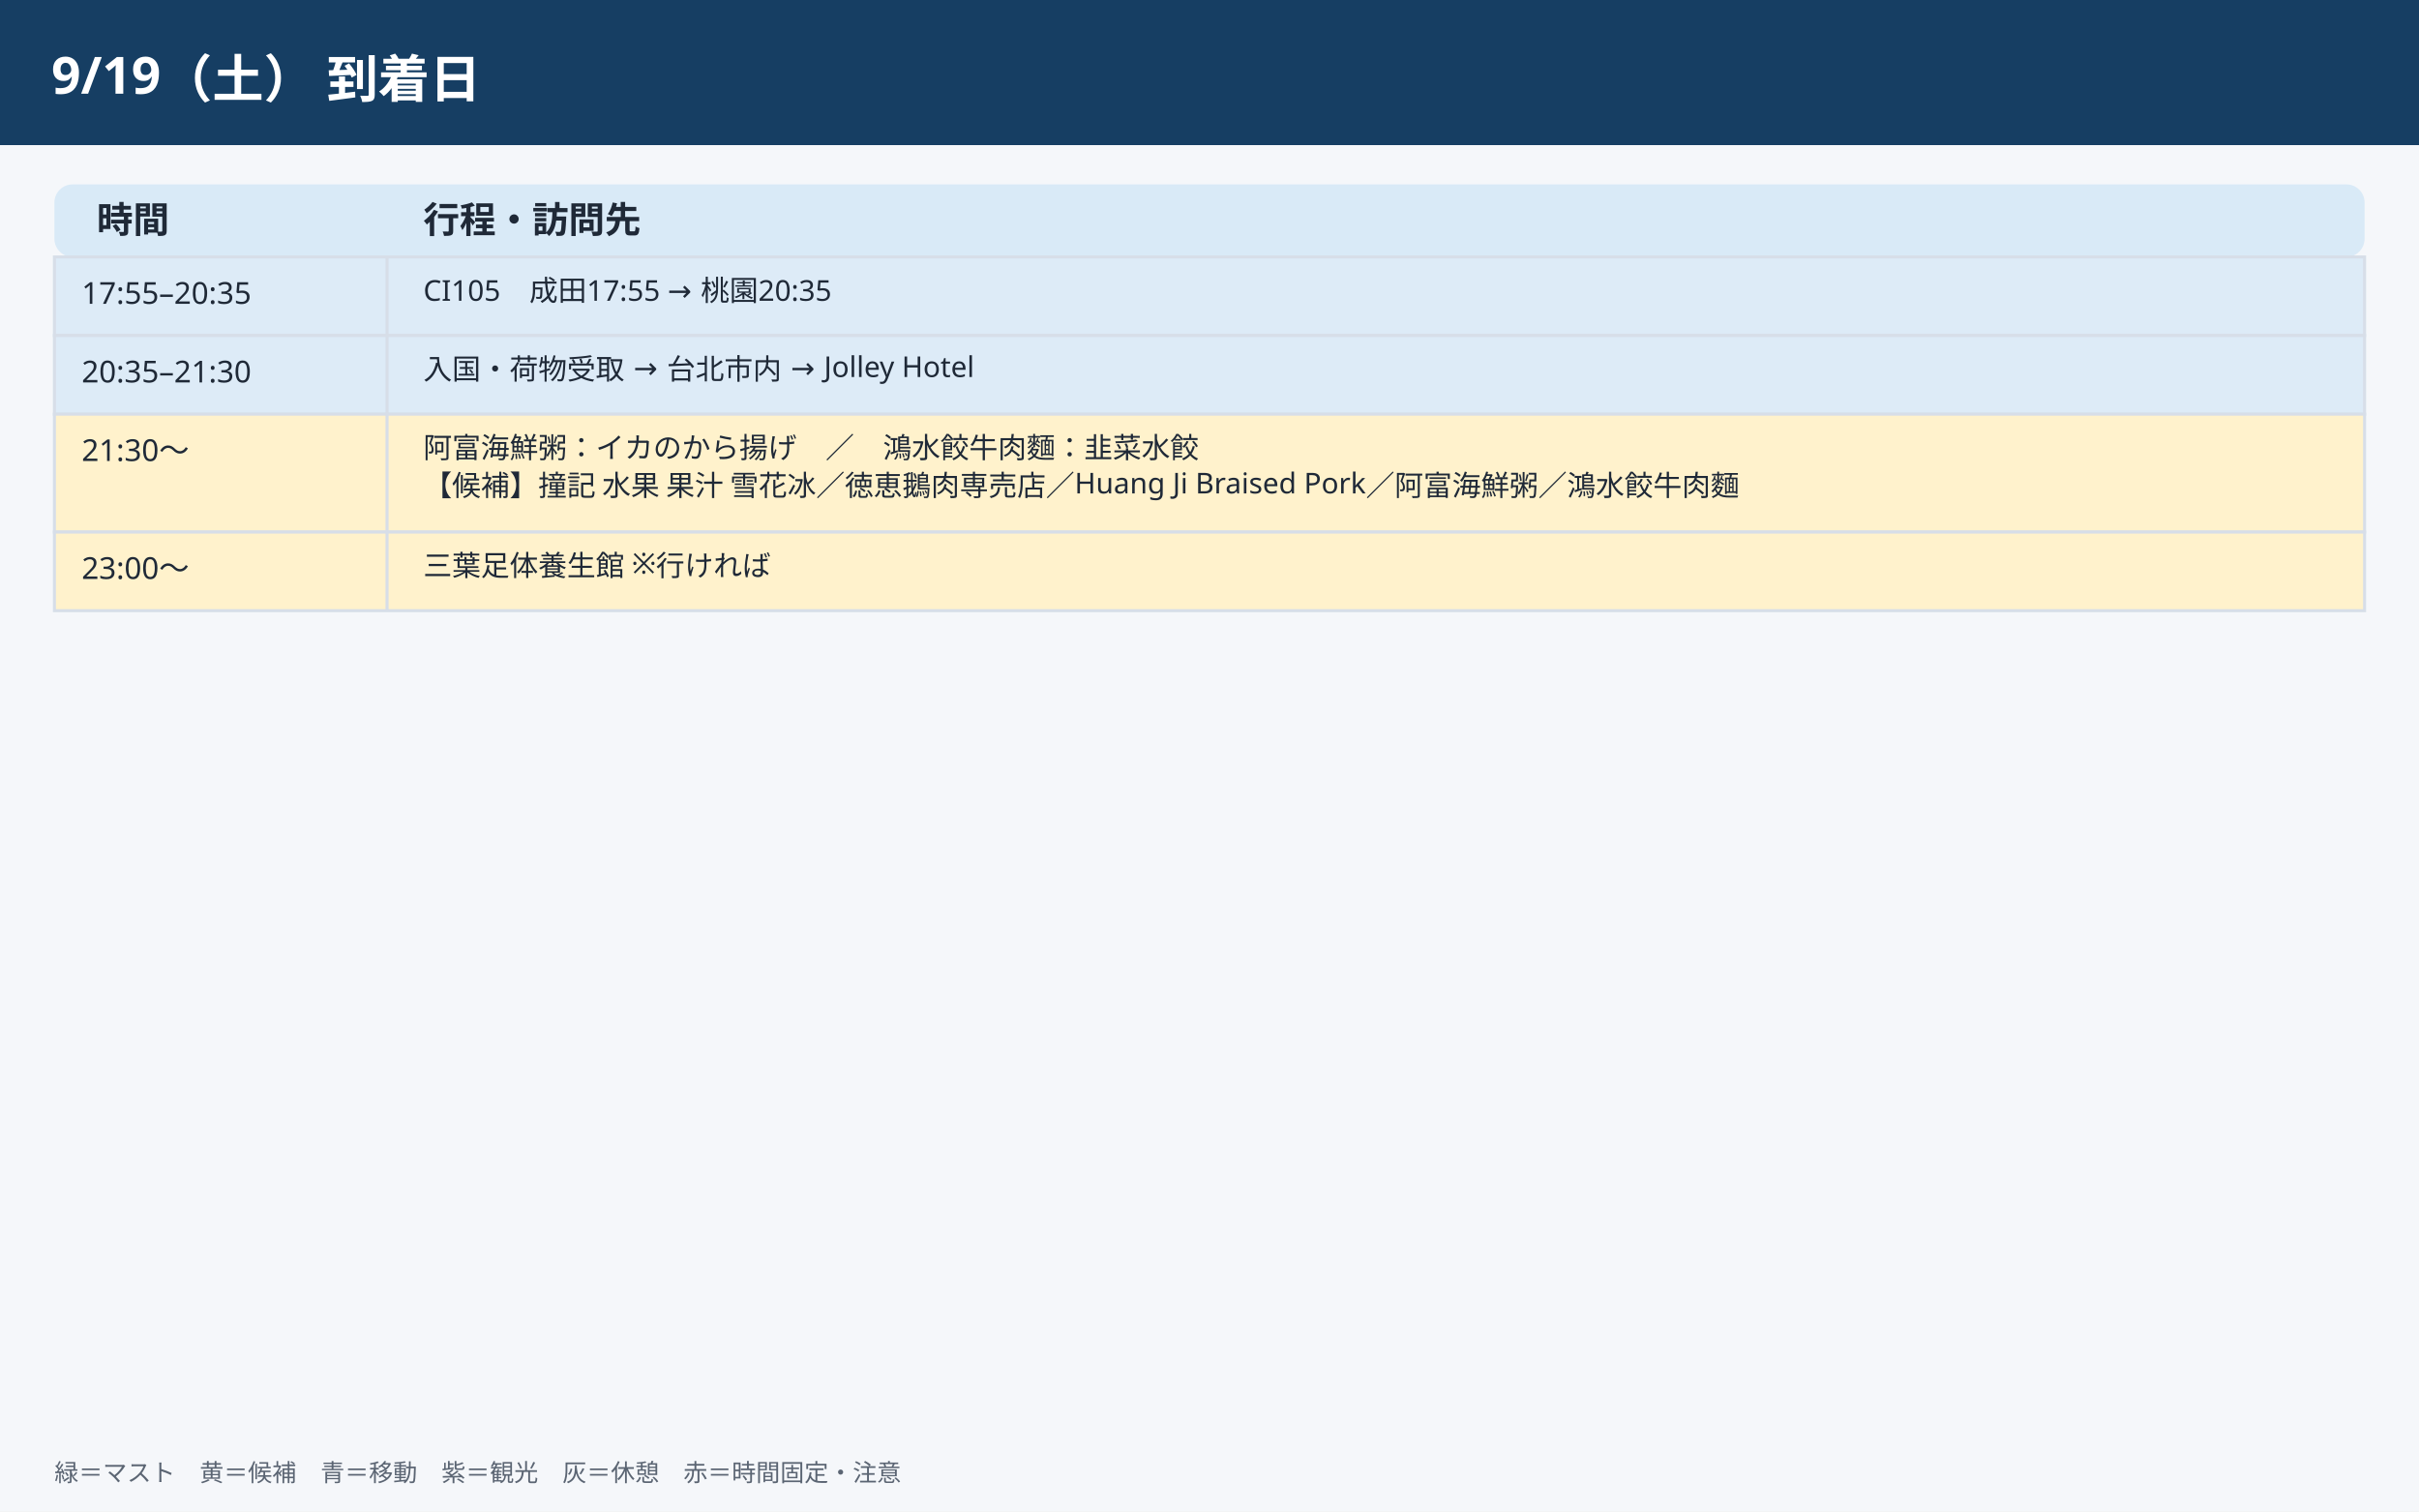
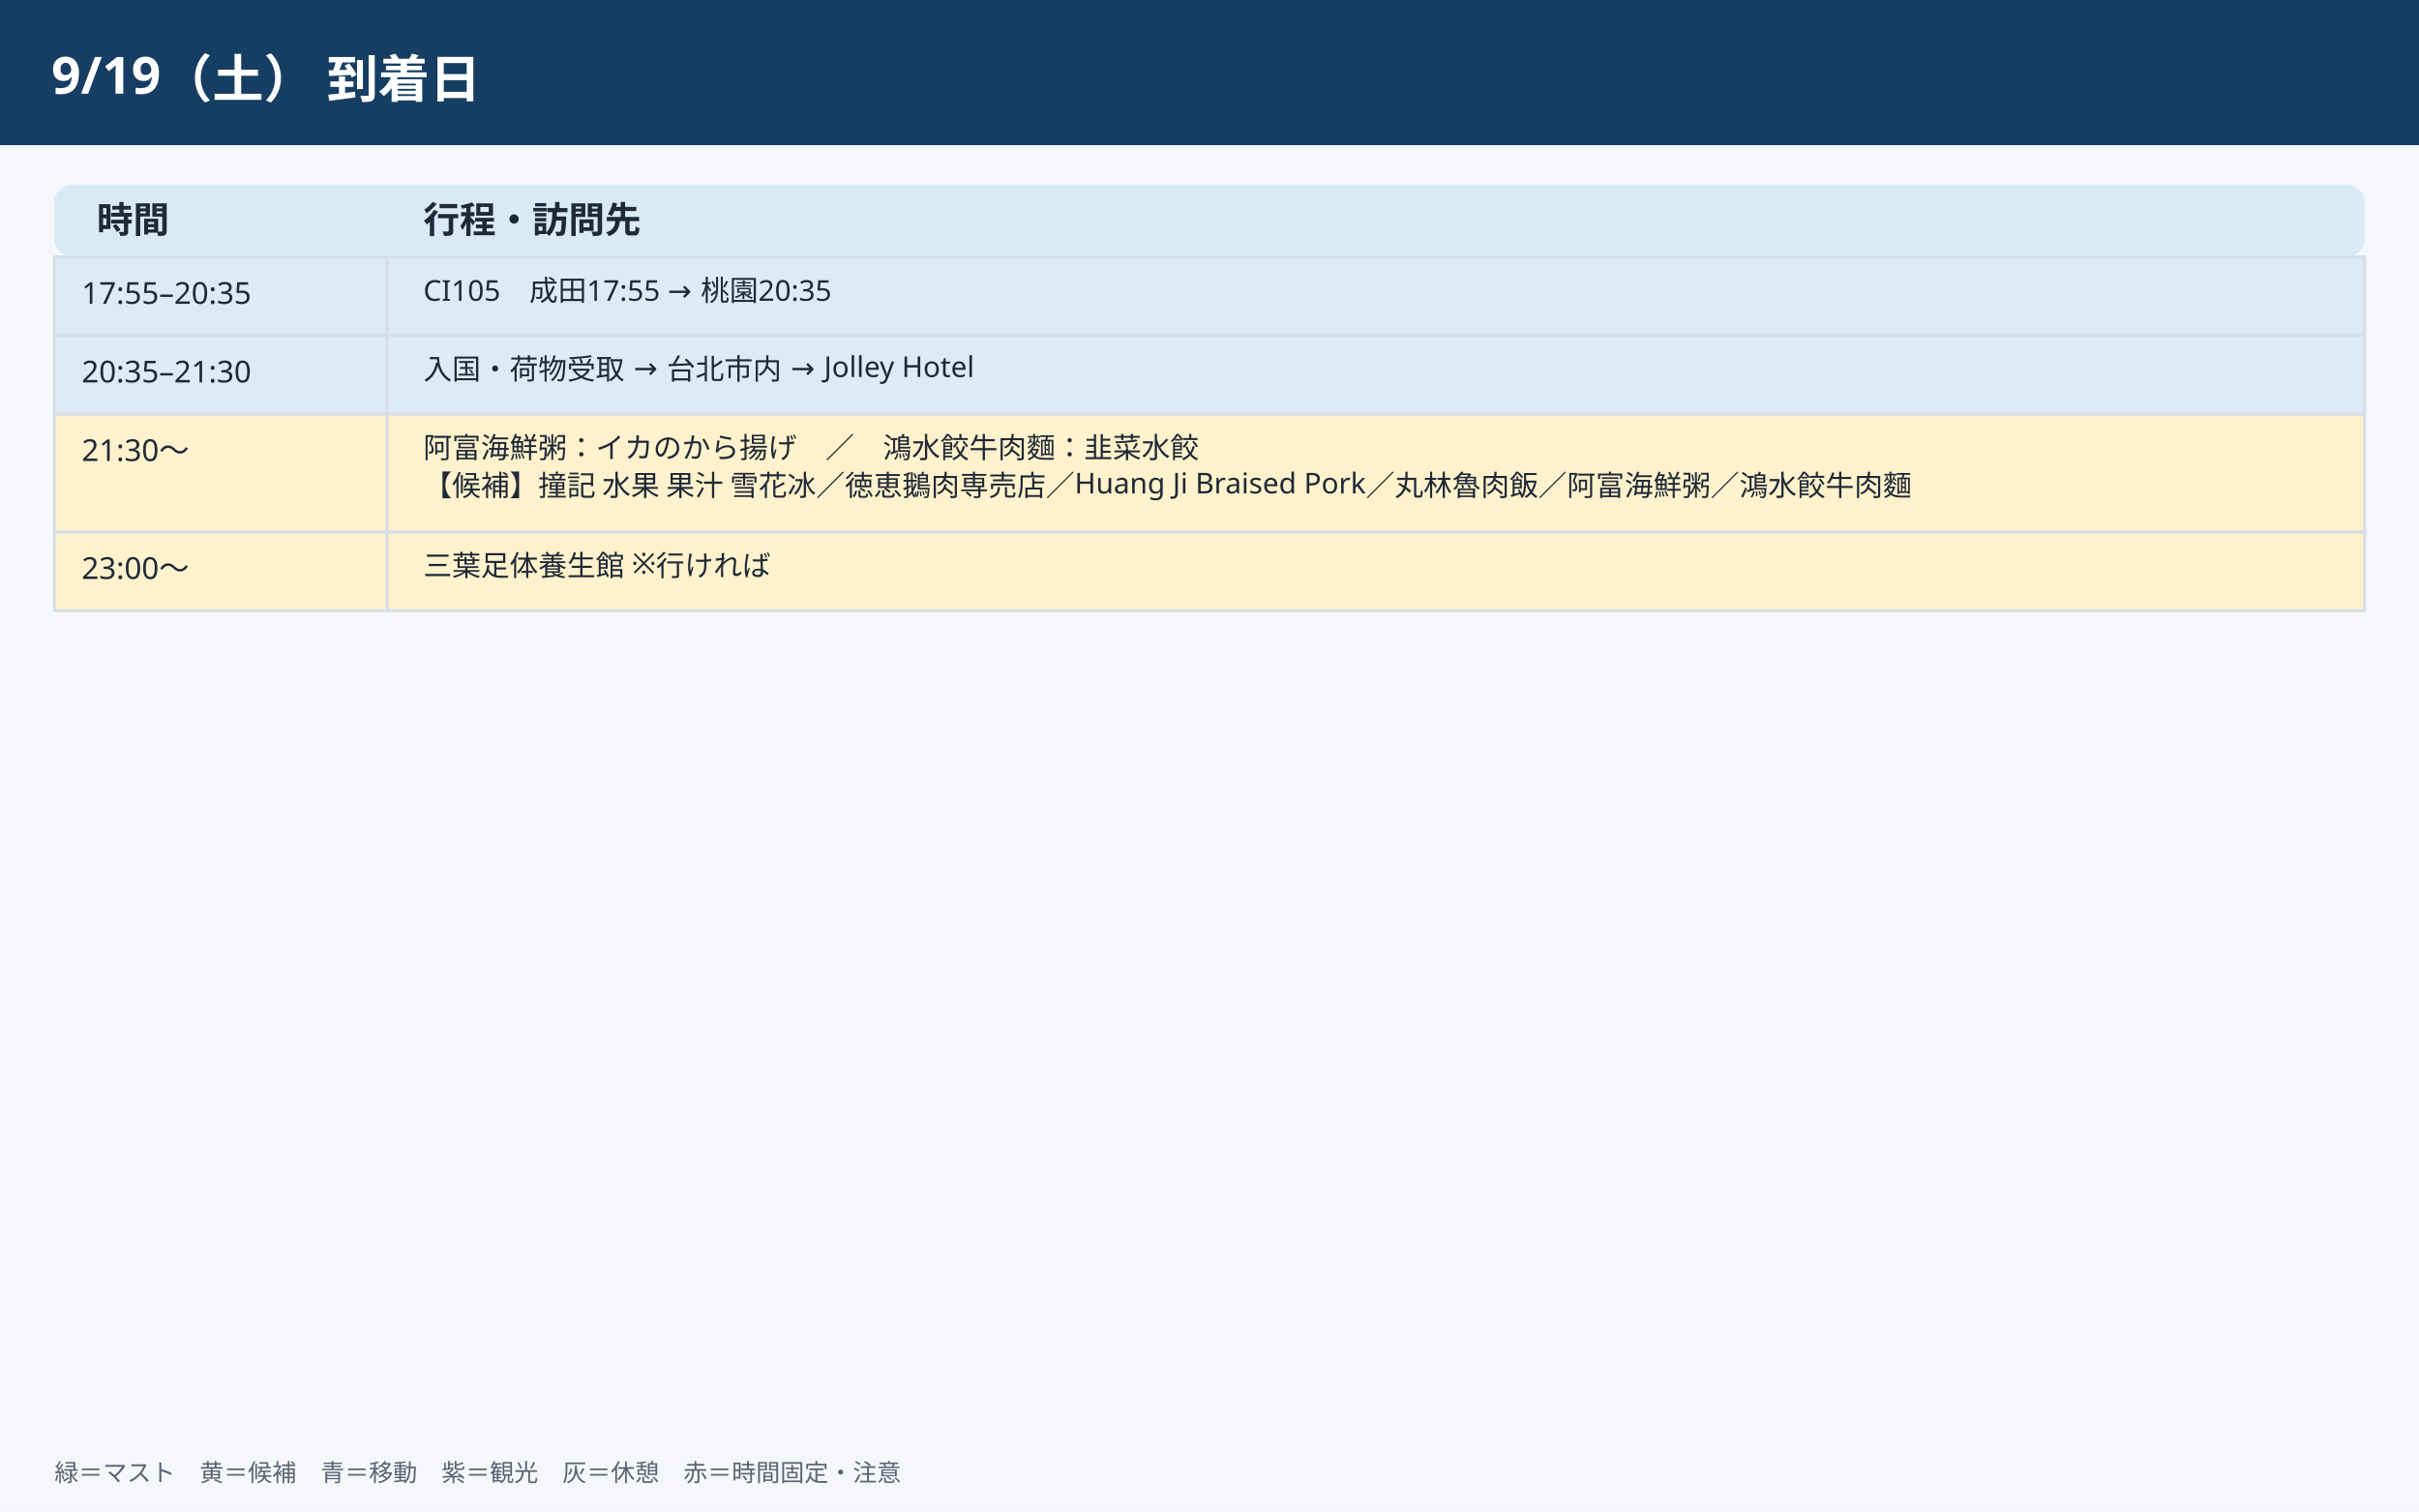
<svg xmlns="http://www.w3.org/2000/svg" width="1600" height="1000" viewBox="0 0 1600 1000">
  <rect width="1600" height="1000" fill="#F5F7FA" />
  <rect width="1600" height="96" fill="#163E63" />
  <text x="34" y="62" font-family="Noto Sans JP, sans-serif" font-size="34" font-weight="700" fill="#fff">9/19（土） 到着日</text>
  <rect x="36" y="122" width="1528" height="48" rx="12" fill="#D9EAF7" />
  <text x="64" y="154" font-family="Noto Sans JP, sans-serif" font-size="24" font-weight="700" fill="#1F2937">時間</text>
  <text x="280" y="154" font-family="Noto Sans JP, sans-serif" font-size="24" font-weight="700" fill="#1F2937">行程・訪問先</text>
  <rect x="36" y="170" width="1528" height="52" fill="#DDEBF7" stroke="#D7DEE8" stroke-width="2" />
  <line x1="256" y1="170" x2="256" y2="222" stroke="#D7DEE8" stroke-width="2" />
  <text x="54" y="201" font-family="Noto Sans JP, sans-serif" font-size="20" fill="#1F2937">17:55–20:35</text>
  <text x="280" y="199" font-family="Noto Sans JP, sans-serif" font-size="19" font-weight="400" fill="#1F2937">CI105　成田17:55 → 桃園20:35</text>
  <rect x="36" y="222" width="1528" height="52" fill="#DDEBF7" stroke="#D7DEE8" stroke-width="2" />
  <line x1="256" y1="222" x2="256" y2="274" stroke="#D7DEE8" stroke-width="2" />
  <text x="54" y="253" font-family="Noto Sans JP, sans-serif" font-size="20" fill="#1F2937">20:35–21:30</text>
  <text x="280" y="251" font-family="Noto Sans JP, sans-serif" font-size="19" font-weight="400" fill="#1F2937">入国・荷物受取 → 台北市内 → Jolley Hotel</text>
  <rect x="36" y="274" width="1528" height="78" fill="#FFF2CC" stroke="#D7DEE8" stroke-width="2" />
  <line x1="256" y1="274" x2="256" y2="352" stroke="#D7DEE8" stroke-width="2" />
  <text x="54" y="305" font-family="Noto Sans JP, sans-serif" font-size="20" fill="#1F2937">21:30〜</text>
  <text x="280" y="303" font-family="Noto Sans JP, sans-serif" font-size="19" font-weight="400" fill="#1F2937">阿富海鮮粥：イカのから揚げ　／　鴻水餃牛肉麵：韭菜水餃</text>
-   <text x="280" y="328" font-family="Noto Sans JP, sans-serif" font-size="19" font-weight="400" fill="#1F2937">【候補】撞記 水果 果汁 雪花冰／徳恵鵝肉専売店／Huang Ji Braised Pork／阿富海鮮粥／鴻水餃牛肉麵</text>
+   <text x="280" y="328" font-family="Noto Sans JP, sans-serif" font-size="19" font-weight="400" fill="#1F2937">【候補】撞記 水果 果汁 雪花冰／徳恵鵝肉専売店／Huang Ji Braised Pork／丸林魯肉飯／阿富海鮮粥／鴻水餃牛肉麵</text>
  <rect x="36" y="352" width="1528" height="52" fill="#FFF2CC" stroke="#D7DEE8" stroke-width="2" />
  <line x1="256" y1="352" x2="256" y2="404" stroke="#D7DEE8" stroke-width="2" />
  <text x="54" y="383" font-family="Noto Sans JP, sans-serif" font-size="20" fill="#1F2937">23:00〜</text>
  <text x="280" y="381" font-family="Noto Sans JP, sans-serif" font-size="19" font-weight="400" fill="#1F2937">三葉足体養生館 ※行ければ</text>
  <text x="36" y="980" font-family="Noto Sans JP, sans-serif" font-size="16" fill="#5B6573">緑＝マスト　黄＝候補　青＝移動　紫＝観光　灰＝休憩　赤＝時間固定・注意</text>
</svg>
